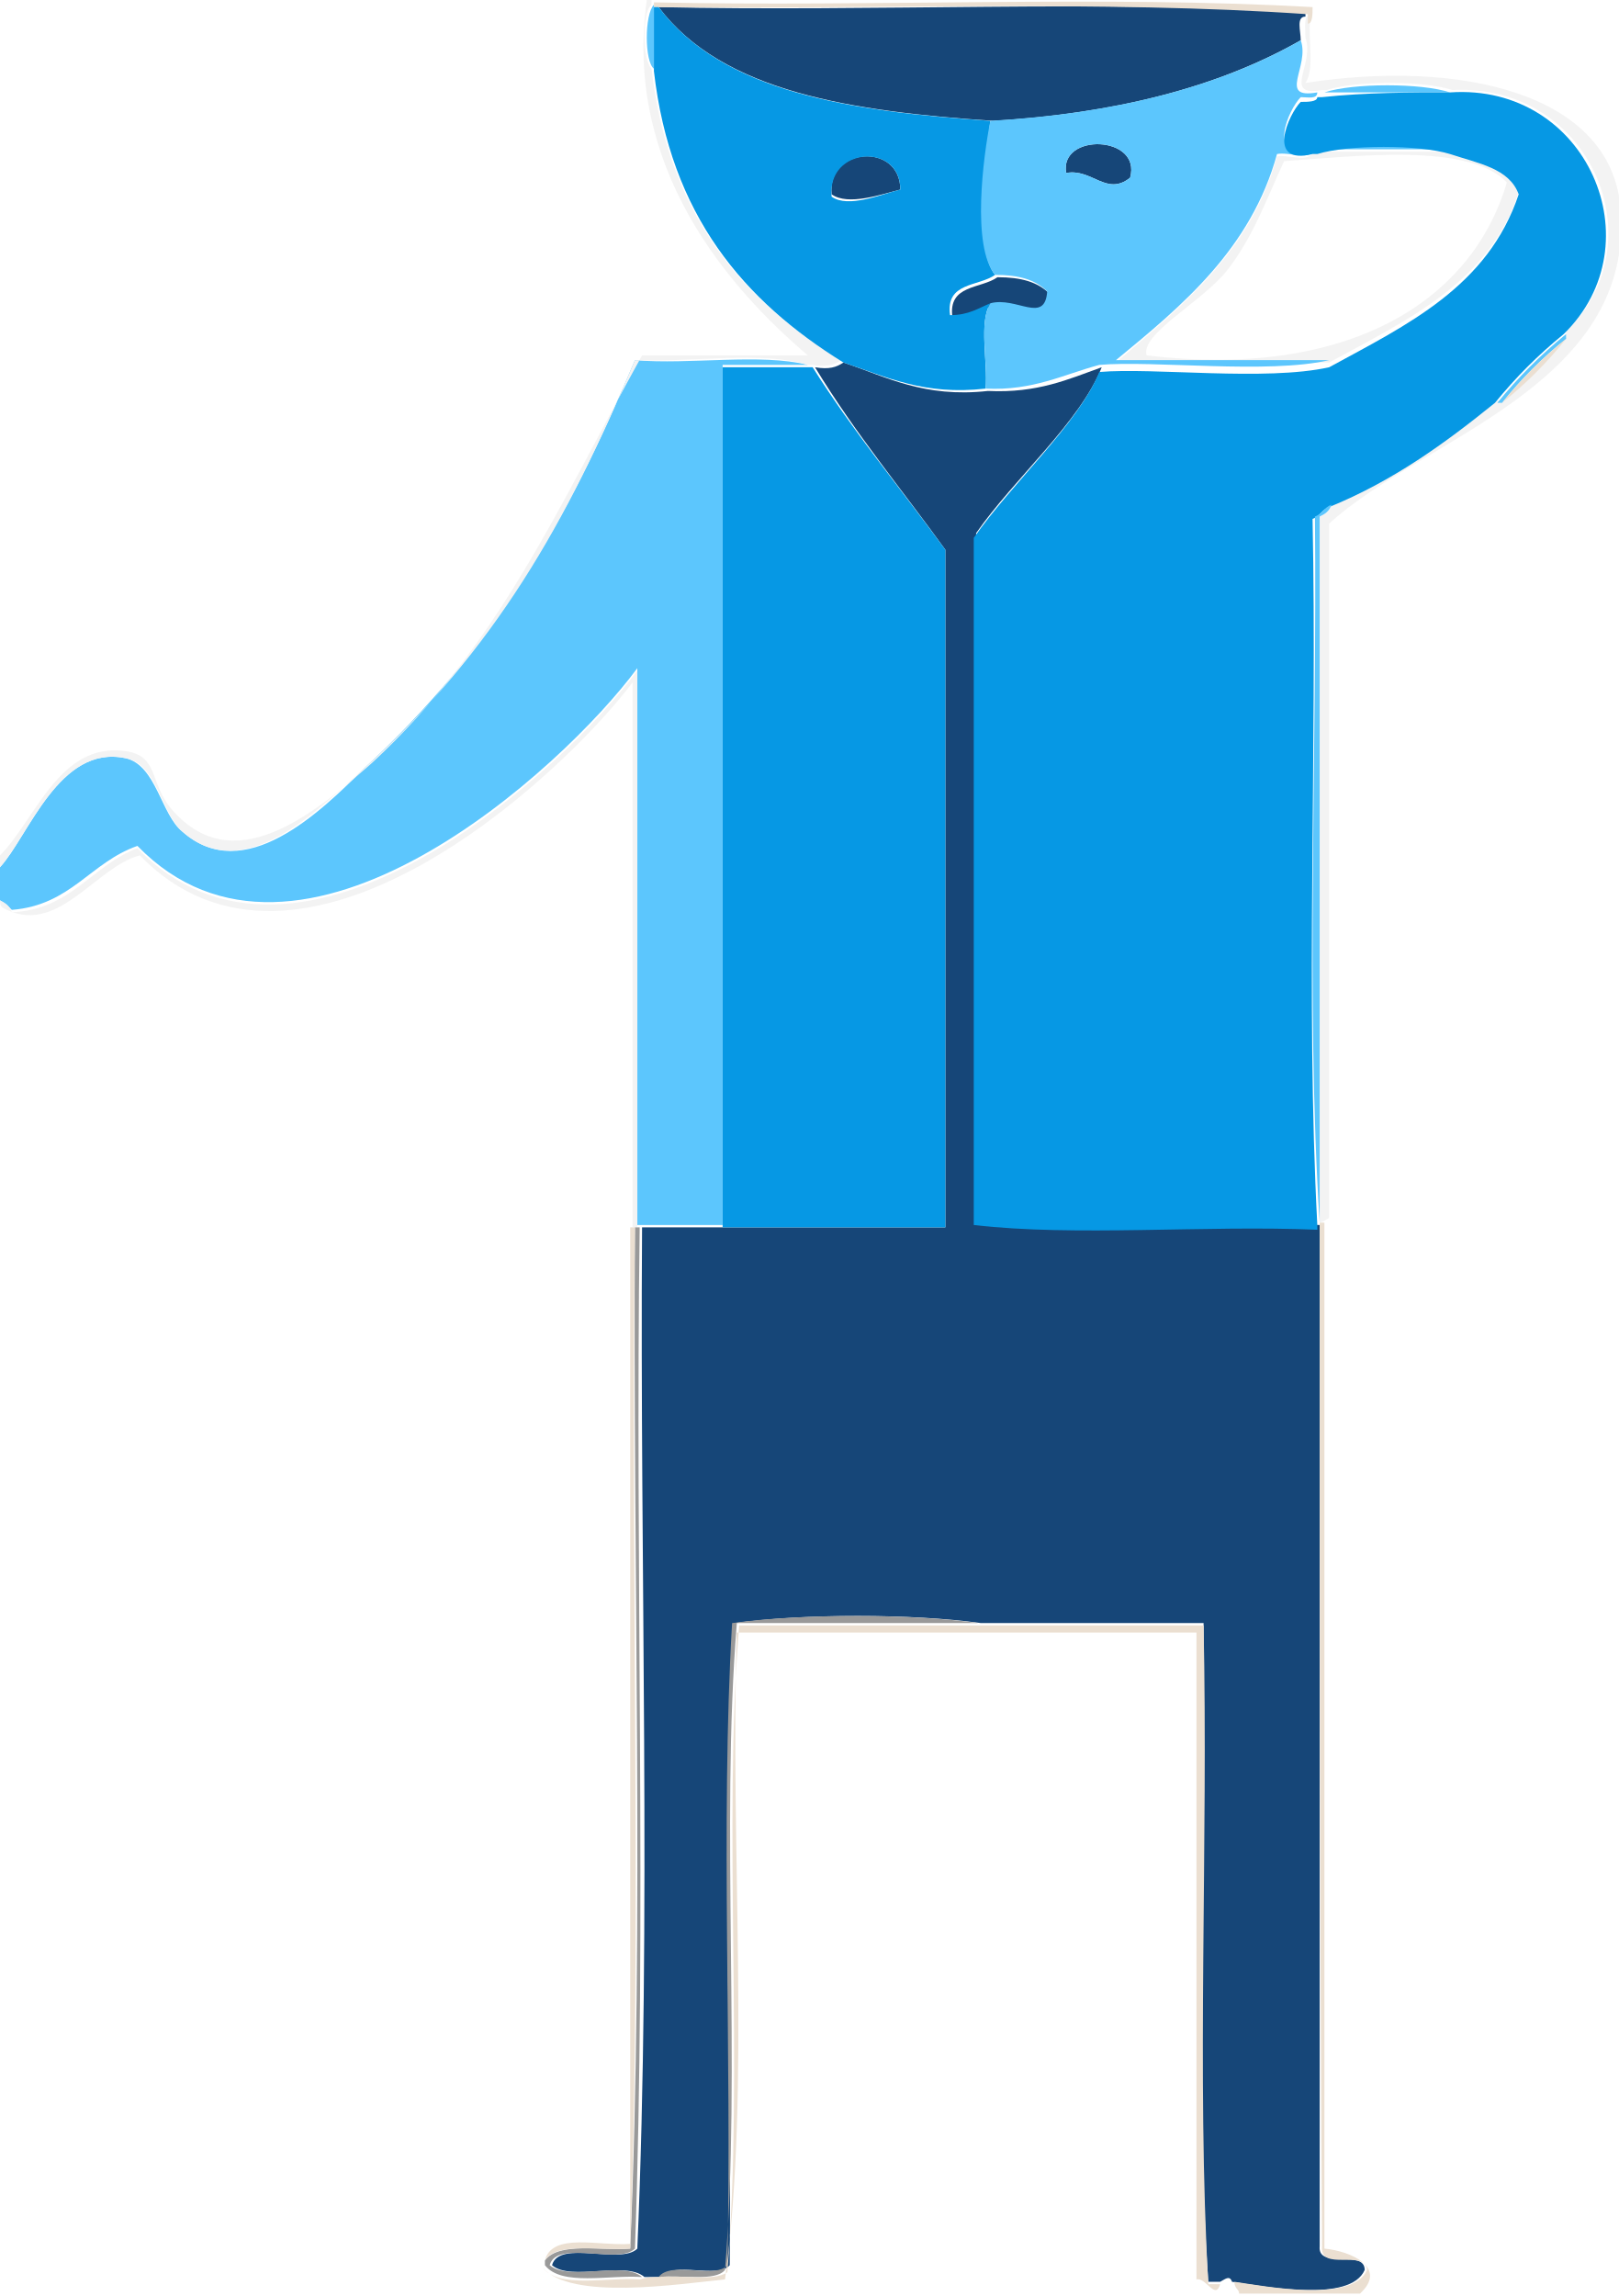
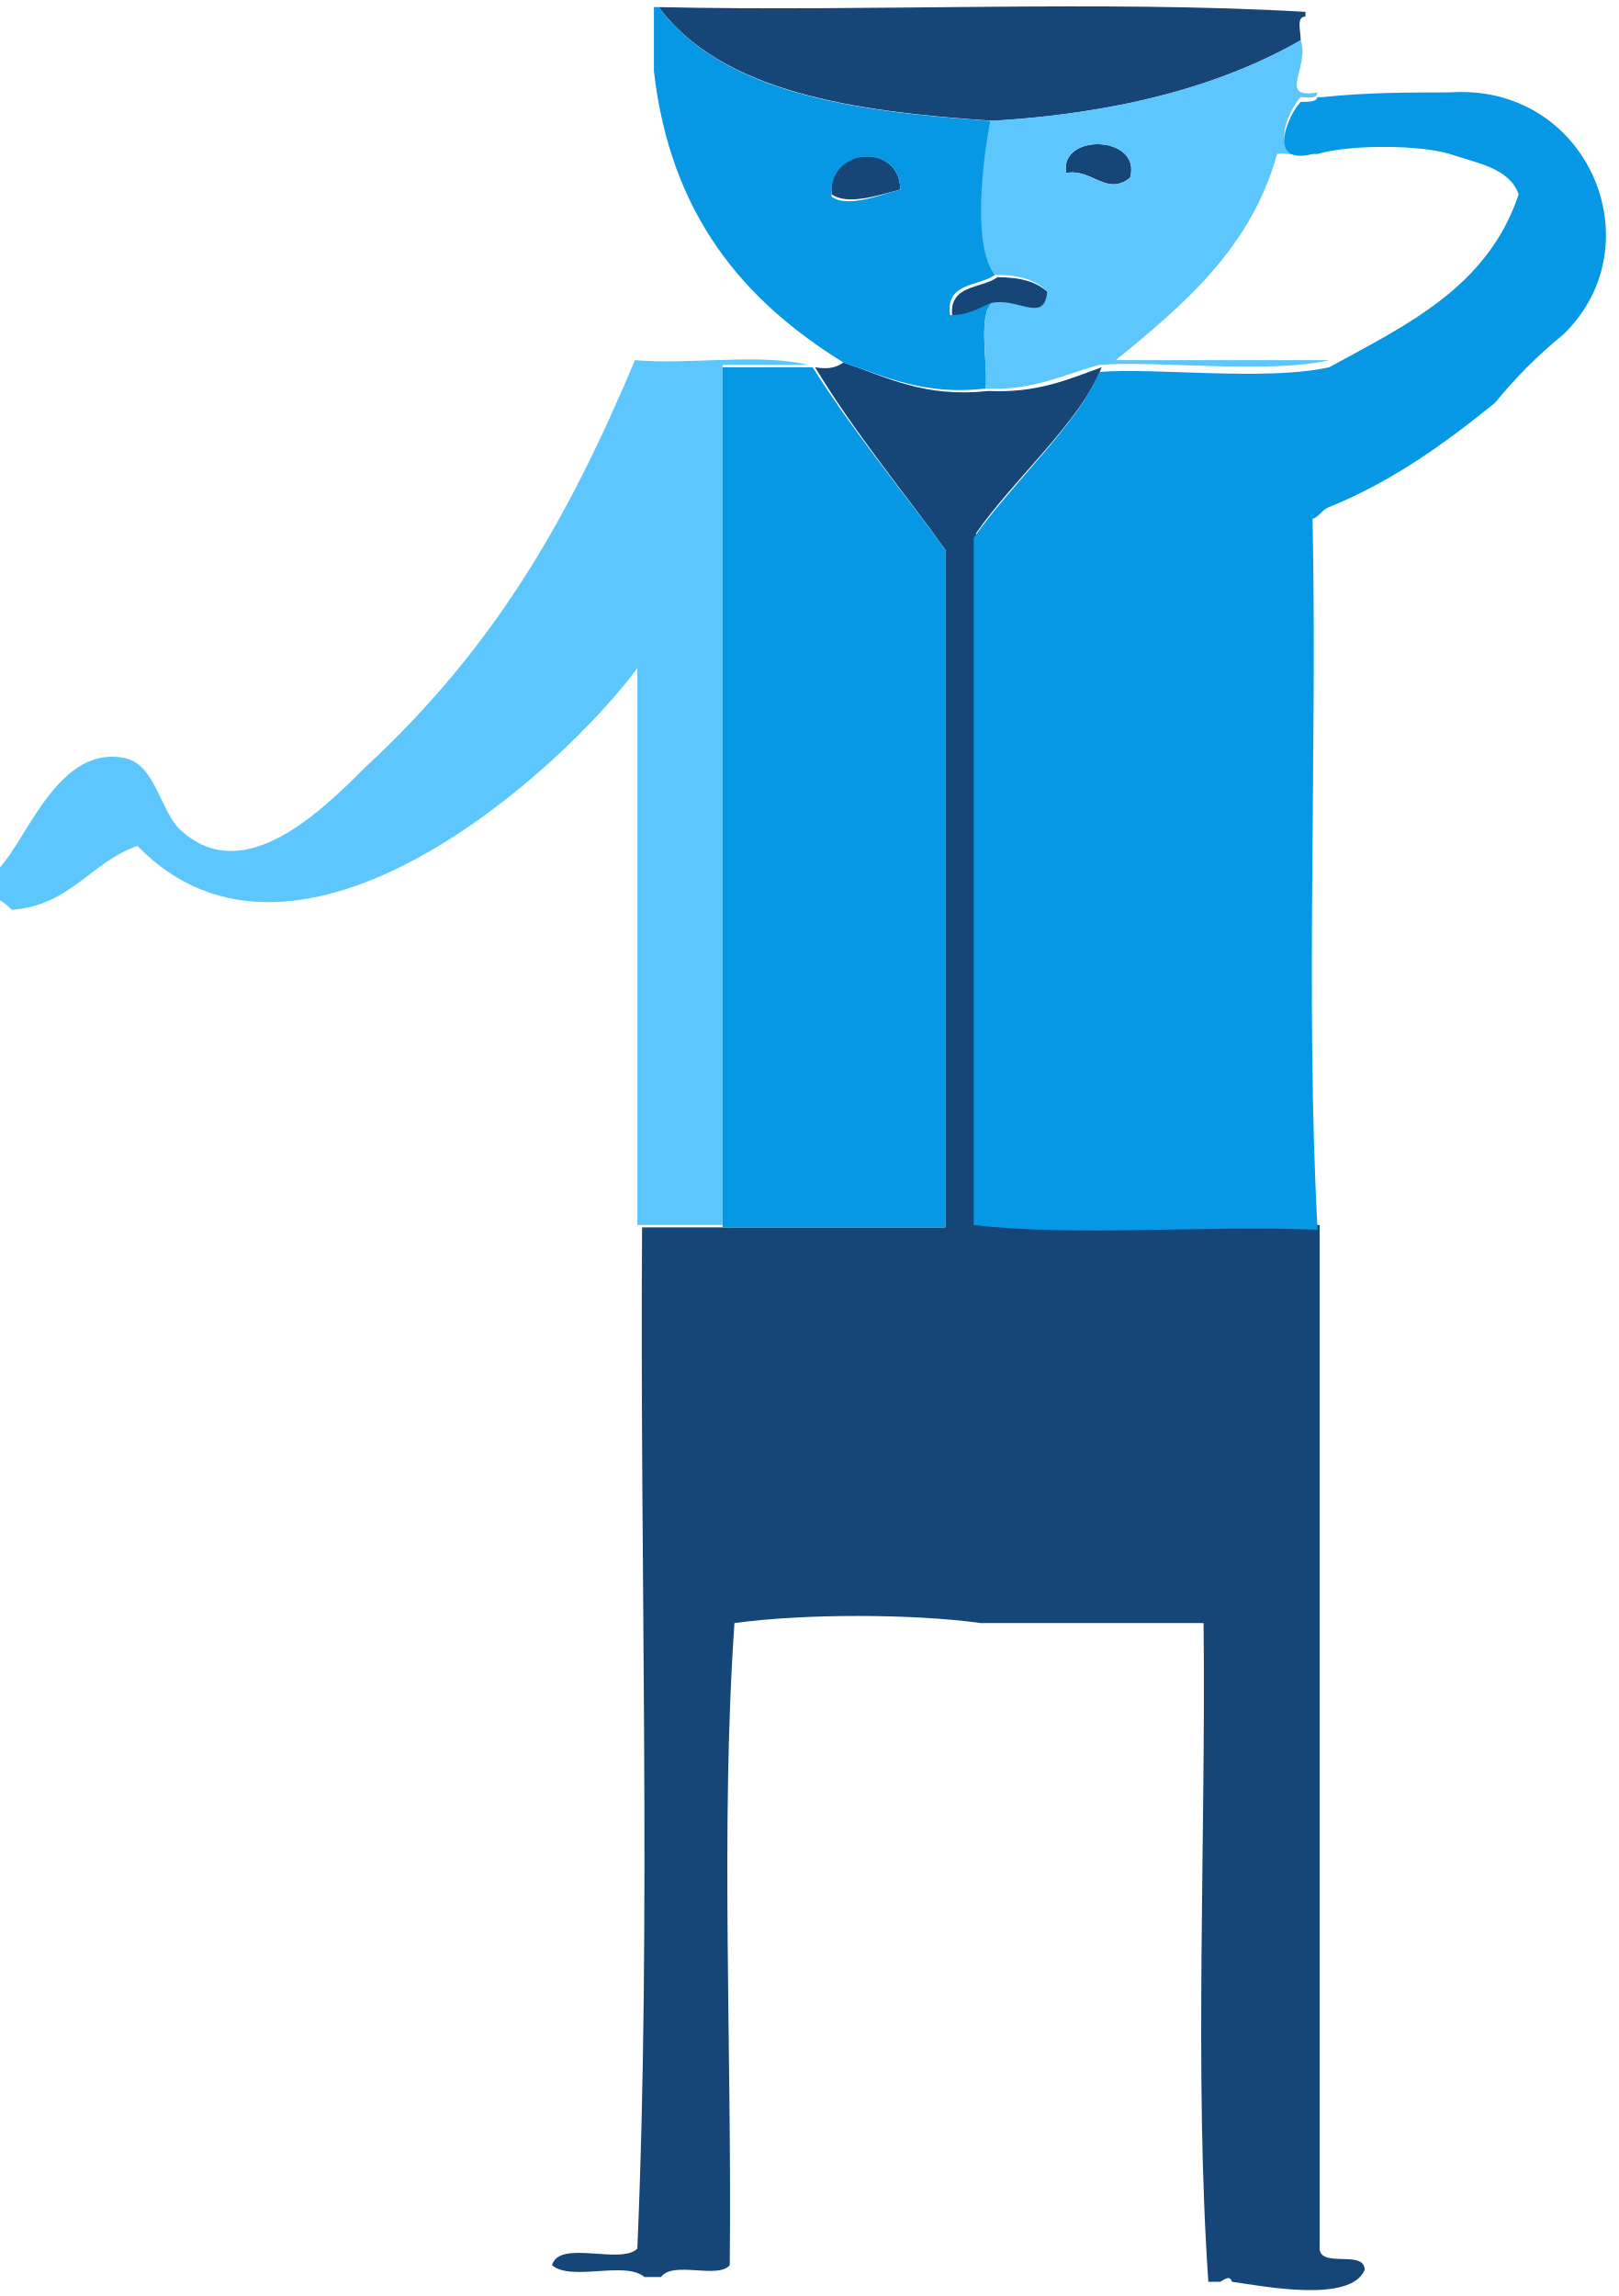
<svg xmlns="http://www.w3.org/2000/svg" version="1.1" id="Layer_1" x="0px" y="0px" viewBox="0 0 68.3 96.9" enable-background="new 0 0 68.3 96.9" xml:space="preserve">
  <g>
-     <path fill-rule="evenodd" clip-rule="evenodd" fill="#5CC6FD" d="M27.6,2.9c-0.4-0.3-0.4-2.3,0-2.7C27.6,1.2,27.6,2.1,27.6,2.9z" />
    <path fill-rule="evenodd" clip-rule="evenodd" fill="#164678" d="M27.8,0.3c9,0.2,18.7-0.3,27.3,0.2c0,0.1,0,0.2,0,0.2   c-0.4,0-0.2,0.6-0.2,1C51.4,3.7,47,4.8,41.9,5.1C36,4.7,30.5,3.9,27.8,0.3z" />
-     <path fill-rule="evenodd" clip-rule="evenodd" fill="#5CC6FD" d="M55.9,3.9c1.2-0.4,4.1-0.4,5.3,0C59.5,3.9,57.7,3.9,55.9,3.9z" />
    <path fill-rule="evenodd" clip-rule="evenodd" fill="#164678" d="M47.7,7.5c-1,0.8-1.6-0.4-2.7-0.2C44.7,5.6,48.2,5.7,47.7,7.5z" />
-     <path fill-rule="evenodd" clip-rule="evenodd" fill="#5CC6FD" d="M55.7,6.3c1.3-0.4,4.3-0.4,5.6,0C59.4,6.3,57.5,6.3,55.7,6.3z" />
    <path fill-rule="evenodd" clip-rule="evenodd" fill="#164678" d="M38,8c-0.8,0.2-2.2,0.7-2.9,0.2C34.9,6.2,38,6,38,8z" />
    <path fill-rule="evenodd" clip-rule="evenodd" fill="#164678" d="M42.1,11.7c1,0,1.7,0.2,2.2,0.7c-0.1,1.4-1.3,0.2-2.4,0.5   c-0.5,0.2-0.9,0.5-1.7,0.5C40,12,41.4,12.2,42.1,11.7z" />
    <path fill-rule="evenodd" clip-rule="evenodd" fill="#5CC6FD" d="M0,36.6c1.2-1.3,2.5-5.2,5.3-4.6c1.3,0.3,1.5,2.4,2.4,3.1   c2.6,2.3,5.8-0.8,7.7-2.7c5.4-5,8.5-10.3,11.4-17.2c2.3,0.2,5.3-0.3,7.3,0.2c-1.2,0-2.4,0-3.6,0c0,12.1,0,24.2,0,36.3   c-1.1,0-2.3,0-3.4,0c-0.1,0-0.2,0-0.2,0c0-7.8,0-15.7,0-23.5c-3.1,4.2-14.3,14.5-21.1,7.5c-2,0.7-2.8,2.5-5.3,2.7   C0.4,38.3,0.2,38.1,0,38C0,37.6,0,37.1,0,36.6z" />
    <path fill-rule="evenodd" clip-rule="evenodd" fill="#164678" d="M34.4,15.5c0.6,0.1,0.9,0,1.2-0.2c1.8,0.6,3.4,1.5,6.1,1.2   c2.1,0.1,3.4-0.5,4.8-1c-0.9,2.3-3.7,4.7-5.3,7c0,9.7,0,19.4,0,29c4.4,0.6,9.8,0.1,14.5,0.2c0,14.4,0,28.7,0,43.1   c-0.1,1,1.9,0.1,1.9,1c-0.6,1.4-4.2,0.7-5.6,0.5c-0.1-0.3-0.3-0.1-0.5,0c-0.2,0-0.3,0-0.5,0c-0.6-8.8-0.1-18.6-0.2-27.8   c-3.1,0-6.3,0-9.4,0c-2.9-0.4-7.5-0.4-10.4,0c-0.6,8.6-0.1,18.1-0.2,27.1c-0.5,0.6-2.4-0.2-2.9,0.5c-0.2,0-0.5,0-0.7,0   c-0.8-0.7-3.1,0.2-3.9-0.5c0.3-1.1,2.9,0,3.6-0.7c0.6-13.9,0.1-28.8,0.2-43.1c1.1,0,2.3,0,3.4,0c3.1,0,6.3,0,9.4,0   c0-9.5,0-19,0-28.6C38.1,20.7,36.1,18.3,34.4,15.5z" />
    <path fill-rule="evenodd" clip-rule="evenodd" fill="#0698E4" d="M34.1,15.5c0.1,0,0.2,0,0.2,0c1.7,2.7,3.7,5.1,5.6,7.7   c0,9.5,0,19,0,28.6c-3.1,0-6.3,0-9.4,0c0-12.1,0-24.2,0-36.3C31.7,15.5,32.9,15.5,34.1,15.5z" />
-     <path fill-rule="evenodd" clip-rule="evenodd" fill="#EBDFD1" d="M55.7,51.8c0-0.1,0-0.2,0-0.2c0.1,0,0.2,0,0.2,0   c0,14.4,0,28.9,0,43.3c1.1,0.1,2.7,0.8,1.5,1.9c-1.7,0-3.4,0-5.1,0c0-0.2-0.2-0.2-0.2-0.5c1.4,0.2,5,0.9,5.6-0.5   c-0.1-0.9-2,0.1-1.9-1C55.7,80.6,55.7,66.2,55.7,51.8z" />
-     <path fill-rule="evenodd" clip-rule="evenodd" fill="#F3F3F3" d="M55.7,51.6c0-9.9,0-19.8,0-29.8c0.2-0.1,0.4-0.2,0.5-0.5   c2.7-1.1,4.9-2.7,7-4.4c0.1,0,0.2,0,0.2,0c1-0.8,1.9-1.7,2.7-2.7c0-0.1,0-0.2,0-0.2c3.9-3.8,1-10.5-4.8-10.2   c-1.2-0.4-4.1-0.4-5.3,0c-0.1,0-0.2,0-0.2,0c-1.7,0.3-0.3-1.1-0.7-2.2c0-0.4-0.1-0.9,0.2-1c0,0.1,0,0.2,0,0.2   c-0.1,0.9,0.2,2.1-0.2,2.7c6.5-1,12.9,0.4,13.3,5.3c0.6,7.5-8.4,9.7-12.3,13.3c0,9.8,0,19.5,0,29.3C55.8,51.6,55.7,51.6,55.7,51.6z   " />
-     <path fill-rule="evenodd" clip-rule="evenodd" fill="#F3F3F3" d="M0,36.1c1.5-1.5,2.5-4.8,5.3-4.4c1.4,0.2,1,1.3,1.9,2.4   c2.6,3.1,6,0.3,8.5-1.9c5.4-5,7.9-10.9,11.4-17.2c2.3,0,4.7,0,7,0c-3.3-2.8-7.8-7.9-6.8-15c0.1,0,0.2,0,0.2,0c0,0.1,0,0.2,0,0.2   c-0.4,0.3-0.4,2.3,0,2.7c0.7,6.1,3.8,9.8,8,12.3c-0.3,0.2-0.6,0.3-1.2,0.2c-0.1,0-0.2,0-0.2,0c-1.9-0.6-4.9-0.1-7.3-0.2   c-2.9,6.9-5.9,12.2-11.4,17.2c-2,1.8-5.1,5-7.7,2.7c-0.9-0.8-1.1-2.9-2.4-3.1c-2.8-0.6-4.1,3.3-5.3,4.6C0,36.4,0,36.3,0,36.1z" />
-     <path fill-rule="evenodd" clip-rule="evenodd" fill="#EBDFD1" d="M27.6,0.3c0-0.1,0-0.2,0-0.2c9.2,0.2,19-0.3,27.8,0.2   c0,0.3,0,0.7-0.2,0.7c0-0.1,0-0.2,0-0.2c0-0.1,0-0.2,0-0.2C46.5,0,36.9,0.4,27.8,0.3C27.8,0.3,27.7,0.3,27.6,0.3z" />
    <path fill-rule="evenodd" clip-rule="evenodd" fill="#0698E4" d="M35.6,15.3c-4.2-2.6-7.3-6.2-8-12.3c0-0.9,0-1.8,0-2.7   c0.1,0,0.2,0,0.2,0c2.7,3.6,8.1,4.4,14,4.8c-0.2,1.6-0.7,5.4,0.2,6.5c-0.7,0.5-2.1,0.3-1.9,1.7c0.8,0,1.2-0.3,1.7-0.5   c-0.5,0.8-0.1,2.5-0.2,3.6C39,16.7,37.4,15.9,35.6,15.3z M35.1,8.3C35.8,8.8,37.2,8.2,38,8C38,6,34.9,6.2,35.1,8.3z" />
-     <path fill-rule="evenodd" clip-rule="evenodd" fill="#F3F3F3" d="M56.1,15.3c-3,0-6,0-9,0c2.8-2.4,5.7-4.7,6.8-8.7   c0.4-0.1,1.4,0.3,1.5-0.2c0.1,0,0.2,0,0.2,0c1.9,0,3.7,0,5.6,0c1.2,0.4,2.5,0.6,2.9,1.7C62.9,11.9,59.4,13.5,56.1,15.3z M54.2,6.8   c-0.7,1.5-1.3,3.2-2.4,4.6c-1,1.3-3.7,2.7-3.4,3.6c8.4,1,13.7-2.2,15.2-7.3C62,6,57.2,6.6,54.2,6.8z" />
    <path fill-rule="evenodd" clip-rule="evenodd" fill="#5CC6FD" d="M54.9,1.7c0.4,1.1-1,2.5,0.7,2.2c0,0.3-0.4,0.2-0.7,0.2   c-0.5,0.5-1.5,2.7,0.5,2.2c0,0.5-1,0.1-1.5,0.2c-1.1,4-4,6.4-6.8,8.7c3,0,6,0,9,0c-2.6,0.6-7.4,0-9.7,0.2c-1.5,0.4-2.8,1.1-4.8,1   c0.1-1.2-0.3-2.8,0.2-3.6c1.1-0.3,2.3,0.9,2.4-0.5c-0.5-0.5-1.2-0.7-2.2-0.7c-1-1.2-0.5-5-0.2-6.5C47,4.8,51.4,3.7,54.9,1.7z    M45,7.3c1.1-0.2,1.7,1,2.7,0.2C48.2,5.7,44.7,5.6,45,7.3z" />
    <path fill-rule="evenodd" clip-rule="evenodd" fill="#0698E4" d="M61.2,3.9c5.8-0.4,8.7,6.4,4.8,10.2c-1.1,0.9-2,1.8-2.9,2.9   c-2.1,1.7-4.3,3.3-7,4.4c-0.3,0.1-0.4,0.4-0.7,0.5c0.2,9.8-0.3,20.3,0.2,29.8c0,0.1,0,0.2,0,0.2c-4.8-0.2-10.2,0.3-14.5-0.2   c0-9.7,0-19.4,0-29c1.6-2.3,4.4-4.8,5.3-7c2.3-0.2,7,0.4,9.7-0.2c3.3-1.8,6.7-3.4,8-7.3c-0.4-1.1-1.7-1.3-2.9-1.7   c-1.3-0.4-4.3-0.4-5.6,0c-0.1,0-0.2,0-0.2,0c-2,0.5-1-1.7-0.5-2.2c0.3,0,0.7,0,0.7-0.2c0.1,0,0.2,0,0.2,0   C57.7,3.9,59.5,3.9,61.2,3.9z" />
-     <path fill-rule="evenodd" clip-rule="evenodd" fill="#5CC6FD" d="M63.2,17c0.9-1.1,1.8-2,2.9-2.9c0,0.1,0,0.2,0,0.2   c-1,0.8-1.9,1.7-2.7,2.7C63.3,17,63.2,17,63.2,17z" />
-     <path fill-rule="evenodd" clip-rule="evenodd" fill="#5CC6FD" d="M55.7,51.6c-0.6-9.4-0.1-19.9-0.2-29.8c0.3-0.1,0.4-0.4,0.7-0.5   c-0.1,0.3-0.3,0.4-0.5,0.5C55.7,31.7,55.7,41.7,55.7,51.6z" />
-     <path fill-rule="evenodd" clip-rule="evenodd" fill="#EBDFD1" d="M63.4,17c0.8-1,1.7-1.9,2.7-2.7C65.3,15.3,64.4,16.2,63.4,17z" />
-     <path fill-rule="evenodd" clip-rule="evenodd" fill="#F3F3F3" d="M0,38c0.2,0.1,0.4,0.2,0.5,0.5c2.5-0.1,3.4-2,5.3-2.7   c6.8,7,18-3.3,21.1-7.5c0,7.8,0,15.7,0,23.5c-0.1,0-0.2,0-0.2,0c0-7.7,0-15.3,0-23c-3.1,4.1-14.1,14.2-20.8,7.3   c-1.9,0.5-3.5,3.5-5.8,2.2C0,38.2,0,38.1,0,38z" />
-     <path fill-rule="evenodd" clip-rule="evenodd" fill="#999999" d="M27.8,96.1c0.5-0.7,2.4,0.1,2.9-0.5c0.2-9-0.3-18.6,0.2-27.1   c2.9-0.4,7.5-0.4,10.4,0c-3.4,0-6.8,0-10.2,0c-0.7,8.6,0.2,18.8-0.5,27.3C30.2,96.3,28.8,96,27.8,96.1z" />
-     <path fill-rule="evenodd" clip-rule="evenodd" fill="#999999" d="M27.1,96.1c-1.4-0.1-3.4,0.4-4.1-0.5c0-0.1,0-0.2,0-0.2   c0.6-0.8,2.4-0.4,3.6-0.5c0.6-13.9,0.1-28.8,0.2-43.1c0.1,0,0.2,0,0.2,0c-0.2,14.3,0.3,29.2-0.2,43.1c-0.7,0.7-3.3-0.4-3.6,0.7   C24,96.3,26.3,95.4,27.1,96.1z" />
-     <path fill-rule="evenodd" clip-rule="evenodd" fill="#EBDFD1" d="M26.6,51.8c0.1,0,0.2,0,0.2,0c-0.2,14.3,0.3,29.2-0.2,43.1   c-1.3,0.1-3.1-0.3-3.6,0.5c0.3-1.2,2.3-0.6,3.6-0.7C26.6,80.4,26.6,66.1,26.6,51.8z" />
-     <path fill-rule="evenodd" clip-rule="evenodd" fill="#EBDFD1" d="M27.8,96.1c1-0.1,2.3,0.2,2.9-0.2c0.7-8.6-0.2-18.8,0.5-27.3   c3.4,0,6.8,0,10.2,0c3.1,0,6.3,0,9.4,0c0.2,9.2-0.3,19,0.2,27.8c0.2,0,0.3,0,0.5,0c-0.2,0.7-0.6-0.3-1-0.2c0-9.1,0-18.2,0-27.3   c-6.5,0-12.9,0-19.4,0c-0.3,9,0.6,19.2-0.5,27.3c-2,0.2-6.5,0.9-7.7-0.5c0.7,0.9,2.7,0.4,4.1,0.5C27.3,96.1,27.6,96.1,27.8,96.1z" />
  </g>
</svg>
